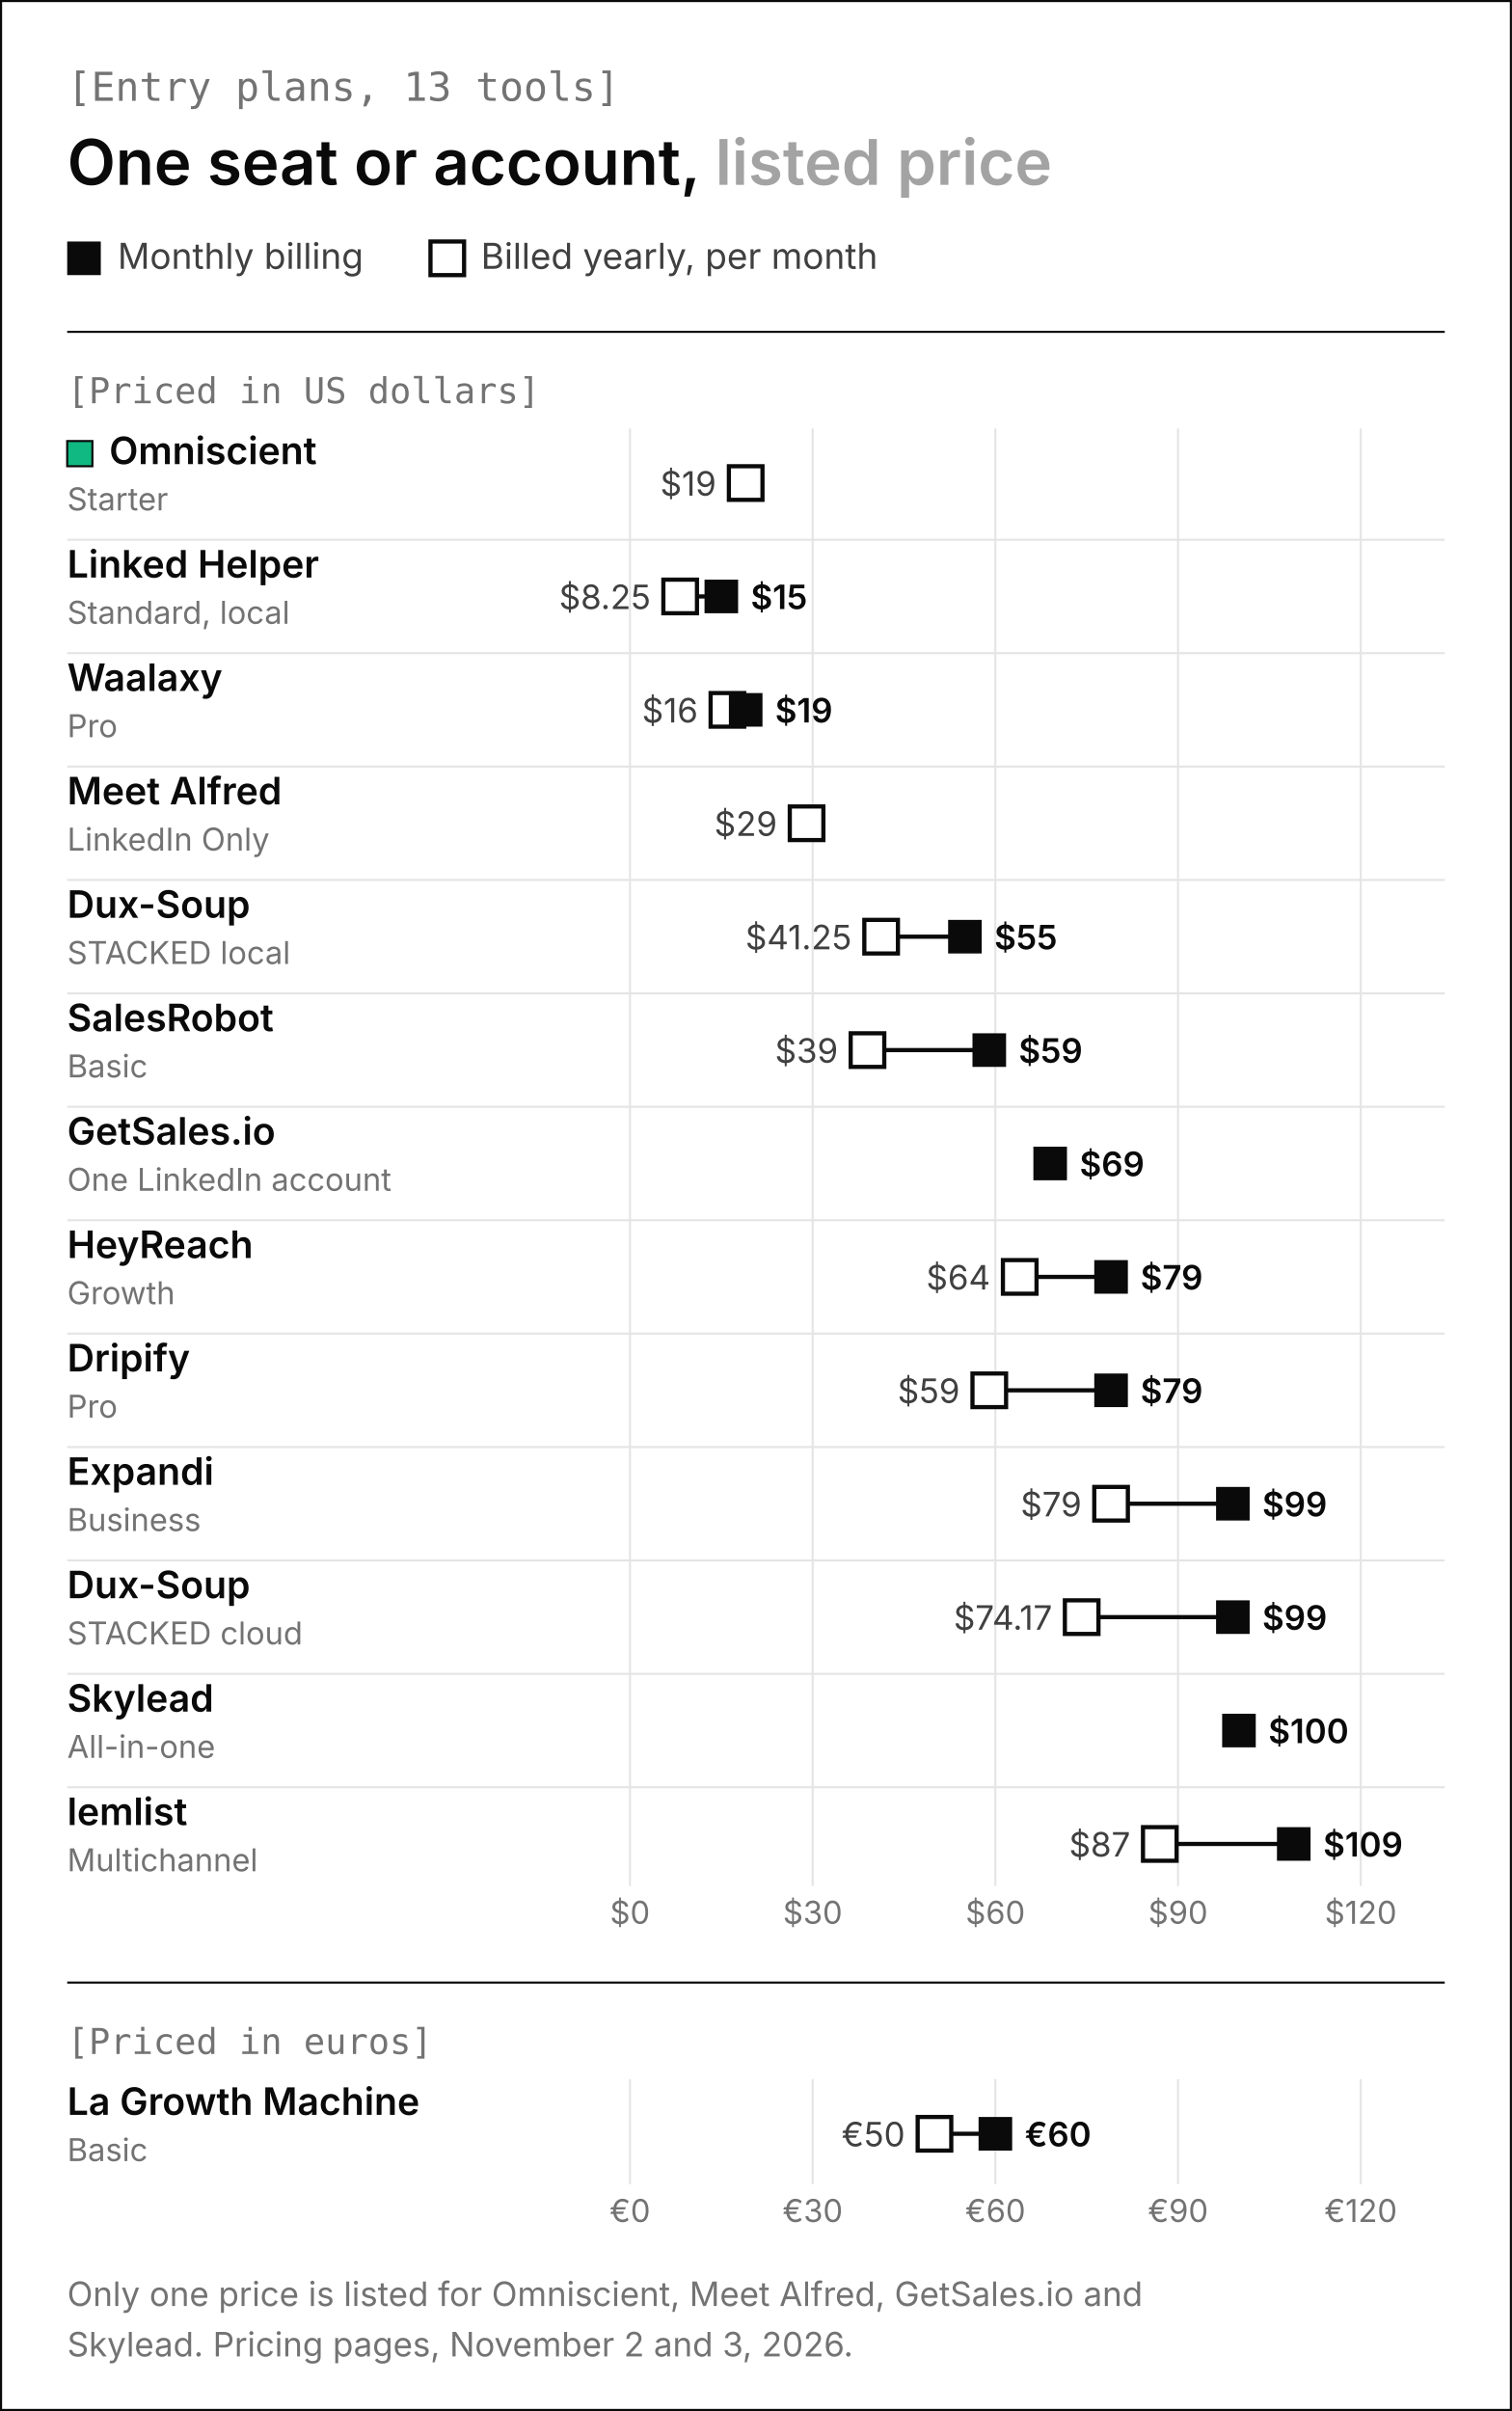
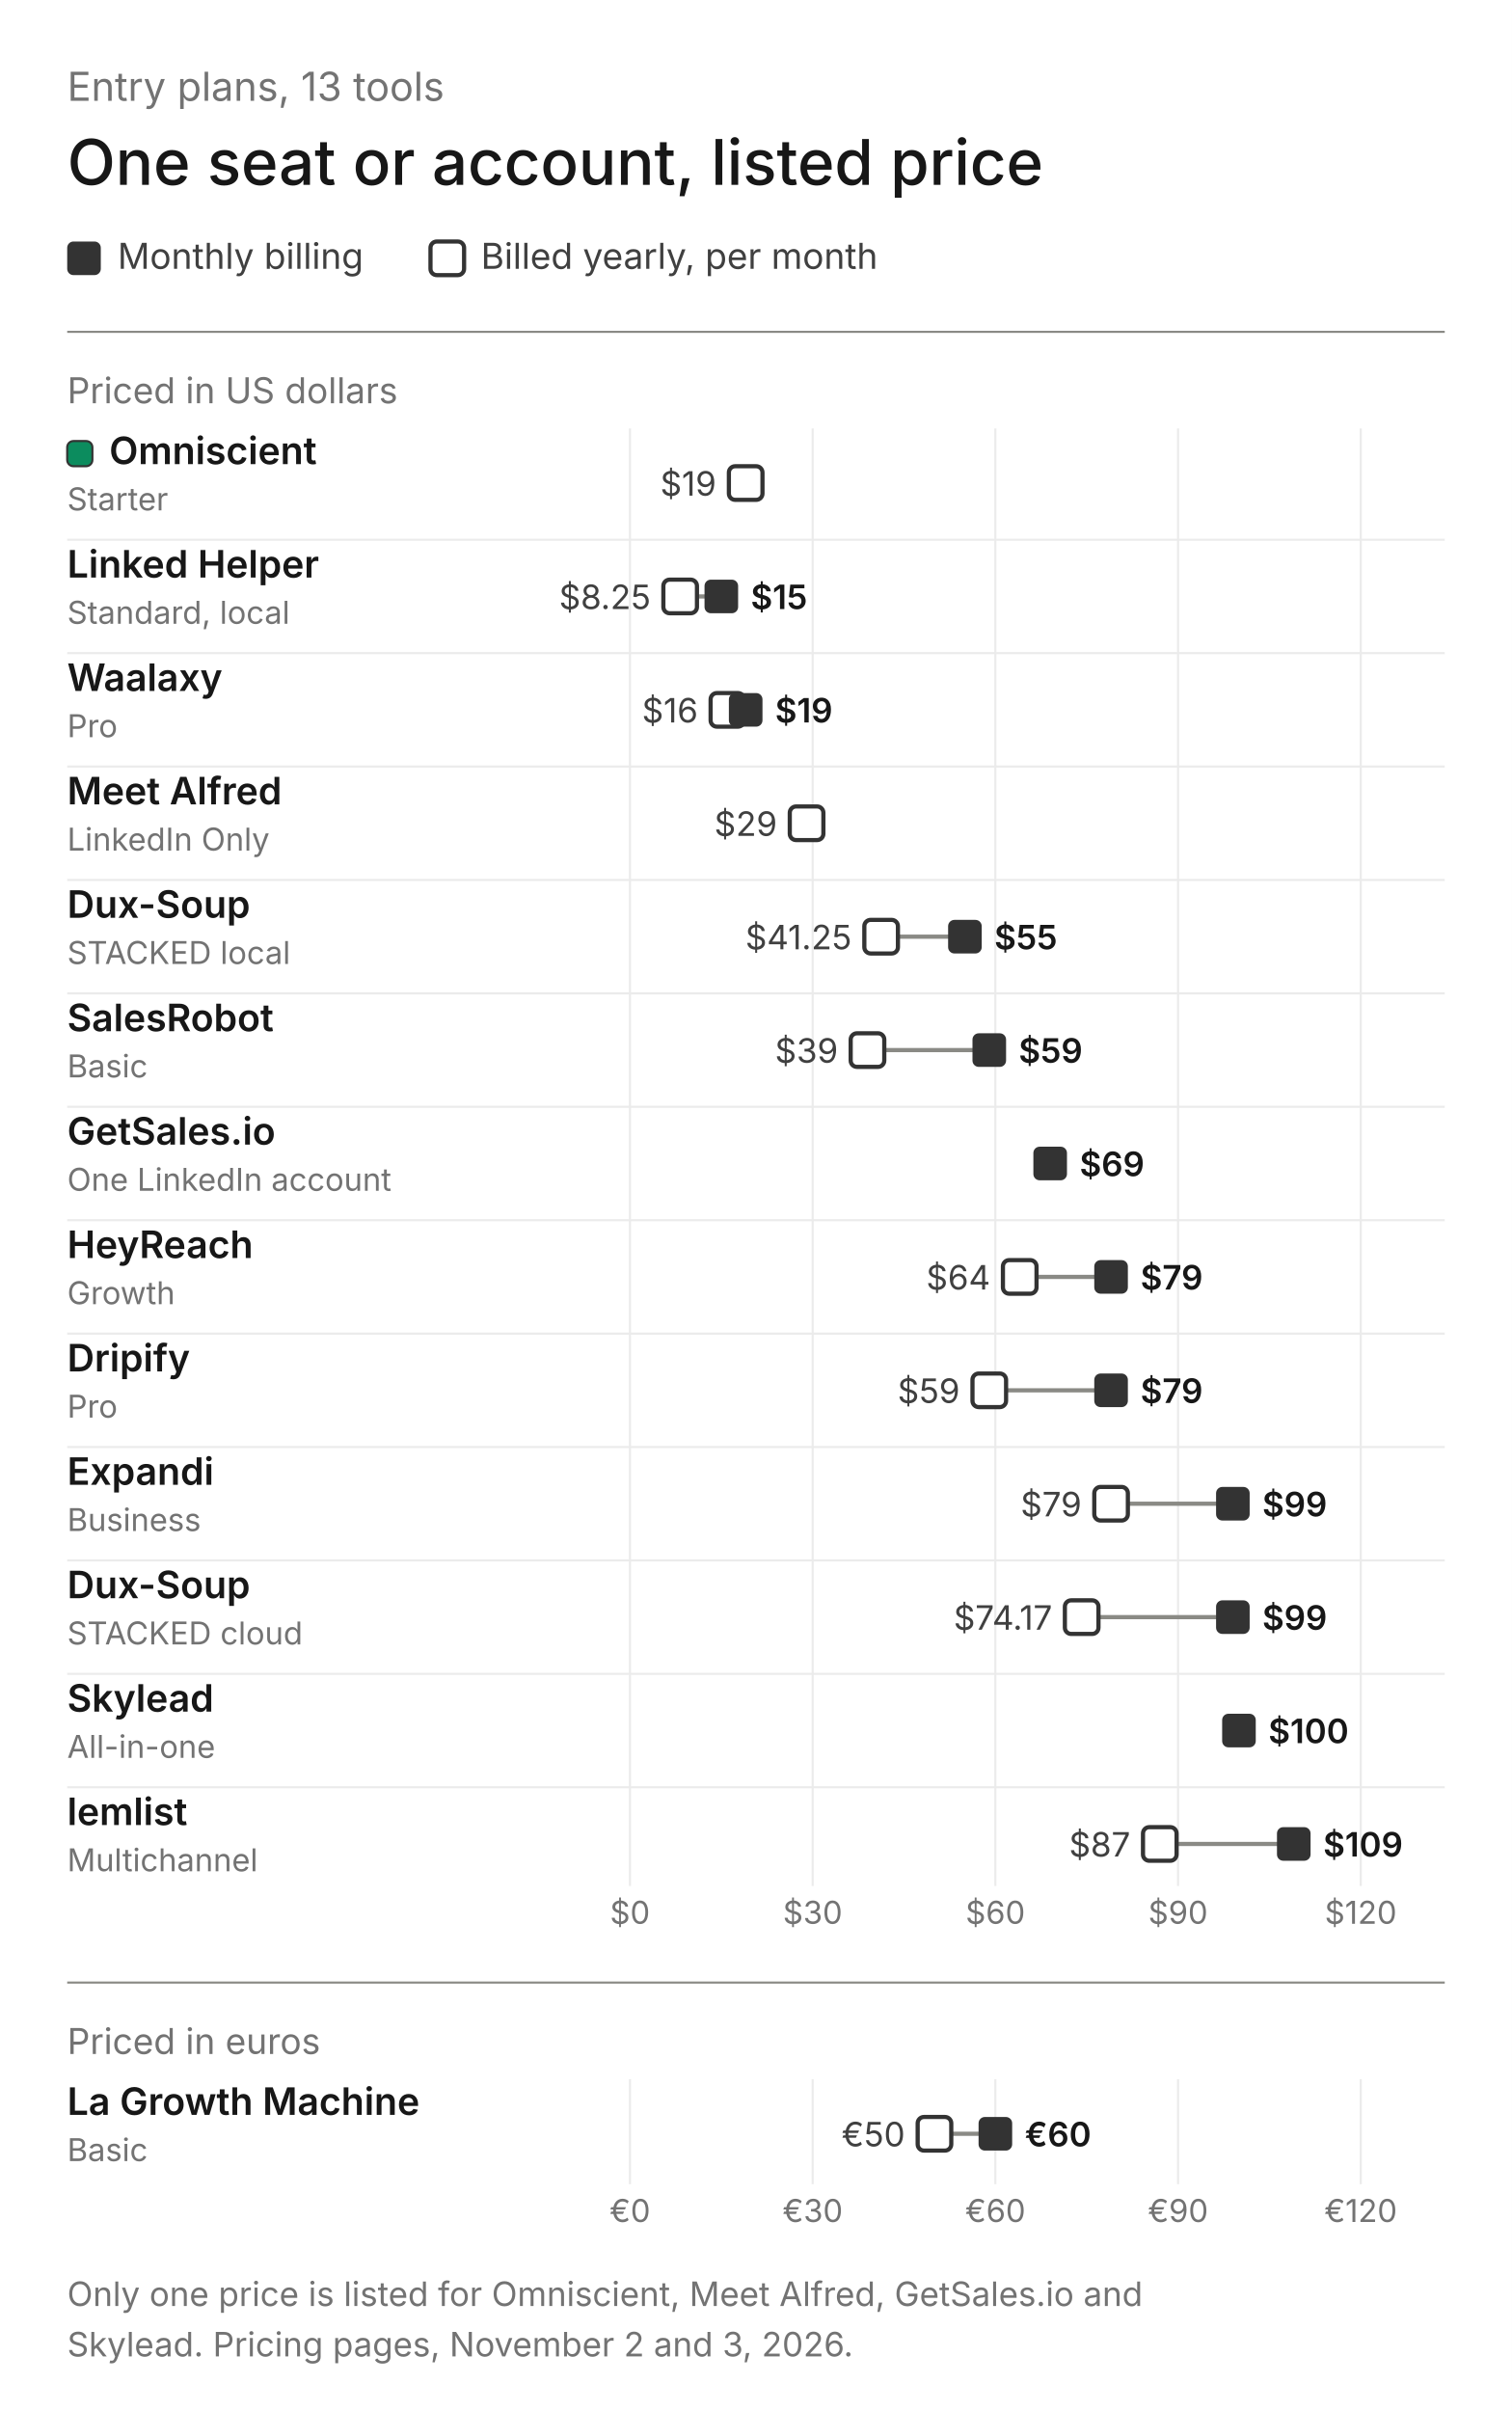
<svg xmlns="http://www.w3.org/2000/svg" viewBox="0 0 720 1148" width="720" height="1148" role="img" aria-labelledby="t d" font-family="Inter, system-ui, sans-serif">
  <rect width="720" height="1148" fill="#ffffff" />
-   <rect x="0.5" y="0.5" width="719" height="1147" fill="none" stroke="#0a0a0a" />
-   <text x="32" y="48" font-family="Geist Mono, ui-monospace, monospace" font-size="19" fill="#737373">[Entry plans, 13 tools]</text>
-   <text x="32" y="88" font-size="30" font-weight="600" fill="#0a0a0a">One seat or account, <tspan fill="#a3a3a3">listed price</tspan>
+   <text x="32" y="48" font-family="Inter, system-ui, sans-serif" font-size="19" fill="#737373">Entry plans, 13 tools</text>
+   <text x="32" y="88" font-size="30" font-weight="500" fill="#171717">One seat or account, <tspan fill="#171717">listed price</tspan>
  </text>
-   <rect x="32" y="115" width="16" height="16" fill="#0a0a0a" />
+   <rect x="32" y="115" width="16" height="16" fill="#333333" rx="3" />
  <text x="56" y="128" font-size="17" fill="#404040">Monthly billing</text>
-   <rect x="205" y="115" width="16" height="16" fill="#ffffff" stroke="#0a0a0a" stroke-width="2" />
+   <rect x="205" y="115" width="16" height="16" fill="#ffffff" stroke="#333333" stroke-width="2" rx="3" />
  <text x="229" y="128" font-size="17" fill="#404040">Billed yearly, per month</text>
-   <line x1="32" x2="688" y1="158" y2="158" stroke="#0a0a0a" />
-   <text x="32" y="192" font-family="Geist Mono, ui-monospace, monospace" font-size="17" fill="#737373">[Priced in US dollars]</text>
-   <line x1="300.0" x2="300.0" y1="204" y2="898" stroke="#e5e5e5" />
-   <line x1="387.0" x2="387.0" y1="204" y2="898" stroke="#e5e5e5" />
-   <line x1="474.0" x2="474.0" y1="204" y2="898" stroke="#e5e5e5" />
-   <line x1="561.0" x2="561.0" y1="204" y2="898" stroke="#e5e5e5" />
-   <line x1="648.0" x2="648.0" y1="204" y2="898" stroke="#e5e5e5" />
-   <rect x="32" y="210" width="12" height="12" fill="#10b981" stroke="#0a0a0a" />
-   <text x="52" y="221" font-size="18" font-weight="600" fill="#0a0a0a">Omniscient</text>
+   <line x1="32" x2="688" y1="158" y2="158" stroke="#8a8a85" />
+   <text x="32" y="192" font-family="Inter, system-ui, sans-serif" font-size="17" fill="#737373">Priced in US dollars</text>
+   <line x1="300.0" x2="300.0" y1="204" y2="898" stroke="#ebebeb" />
+   <line x1="387.0" x2="387.0" y1="204" y2="898" stroke="#ebebeb" />
+   <line x1="474.0" x2="474.0" y1="204" y2="898" stroke="#ebebeb" />
+   <line x1="561.0" x2="561.0" y1="204" y2="898" stroke="#ebebeb" />
+   <line x1="648.0" x2="648.0" y1="204" y2="898" stroke="#ebebeb" />
+   <rect x="32" y="210" width="12" height="12" fill="#0c8c5e" stroke="#333333" rx="3" />
+   <text x="52" y="221" font-size="18" font-weight="600" fill="#171717">Omniscient</text>
  <text x="32" y="243" font-size="15" fill="#737373">Starter</text>
-   <rect x="347.1" y="222" width="16" height="16" fill="#ffffff" stroke="#0a0a0a" stroke-width="2" />
+   <rect x="347.1" y="222" width="16" height="16" fill="#ffffff" stroke="#333333" stroke-width="2" rx="3" />
  <text x="341.1" y="236" font-size="16" fill="#404040" text-anchor="end">$19</text>
-   <line x1="32" x2="688" y1="257" y2="257" stroke="#e5e5e5" />
-   <text x="32" y="275" font-size="18" font-weight="600" fill="#0a0a0a">Linked Helper</text>
+   <line x1="32" x2="688" y1="257" y2="257" stroke="#ebebeb" />
+   <text x="32" y="275" font-size="18" font-weight="600" fill="#171717">Linked Helper</text>
  <text x="32" y="297" font-size="15" fill="#737373">Standard, local</text>
-   <line x1="323.9" x2="343.5" y1="284" y2="284" stroke="#0a0a0a" stroke-width="2" />
-   <rect x="315.9" y="276" width="16" height="16" fill="#ffffff" stroke="#0a0a0a" stroke-width="2" />
+   <line x1="323.9" x2="343.5" y1="284" y2="284" stroke="#8a8a85" stroke-width="2" />
+   <rect x="315.9" y="276" width="16" height="16" fill="#ffffff" stroke="#333333" stroke-width="2" rx="3" />
  <text x="309.9" y="290" font-size="16" fill="#404040" text-anchor="end">$8.25</text>
-   <rect x="335.5" y="276" width="16" height="16" fill="#0a0a0a" />
-   <text x="357.5" y="290" font-size="16" font-weight="600" fill="#0a0a0a">$15</text>
-   <line x1="32" x2="688" y1="311" y2="311" stroke="#e5e5e5" />
-   <text x="32" y="329" font-size="18" font-weight="600" fill="#0a0a0a">Waalaxy</text>
+   <rect x="335.5" y="276" width="16" height="16" fill="#333333" rx="3" />
+   <text x="357.5" y="290" font-size="16" font-weight="600" fill="#171717">$15</text>
+   <line x1="32" x2="688" y1="311" y2="311" stroke="#ebebeb" />
+   <text x="32" y="329" font-size="18" font-weight="600" fill="#171717">Waalaxy</text>
  <text x="32" y="351" font-size="15" fill="#737373">Pro</text>
-   <line x1="346.4" x2="355.1" y1="338" y2="338" stroke="#0a0a0a" stroke-width="2" />
-   <rect x="338.4" y="330" width="16" height="16" fill="#ffffff" stroke="#0a0a0a" stroke-width="2" />
+   <line x1="346.4" x2="355.1" y1="338" y2="338" stroke="#8a8a85" stroke-width="2" />
+   <rect x="338.4" y="330" width="16" height="16" fill="#ffffff" stroke="#333333" stroke-width="2" rx="3" />
  <text x="332.4" y="344" font-size="16" fill="#404040" text-anchor="end">$16</text>
-   <rect x="347.1" y="330" width="16" height="16" fill="#0a0a0a" />
-   <text x="369.1" y="344" font-size="16" font-weight="600" fill="#0a0a0a">$19</text>
-   <line x1="32" x2="688" y1="365" y2="365" stroke="#e5e5e5" />
-   <text x="32" y="383" font-size="18" font-weight="600" fill="#0a0a0a">Meet Alfred</text>
+   <rect x="347.1" y="330" width="16" height="16" fill="#333333" rx="3" />
+   <text x="369.1" y="344" font-size="16" font-weight="600" fill="#171717">$19</text>
+   <line x1="32" x2="688" y1="365" y2="365" stroke="#ebebeb" />
+   <text x="32" y="383" font-size="18" font-weight="600" fill="#171717">Meet Alfred</text>
  <text x="32" y="405" font-size="15" fill="#737373">LinkedIn Only</text>
-   <rect x="376.1" y="384" width="16" height="16" fill="#ffffff" stroke="#0a0a0a" stroke-width="2" />
+   <rect x="376.1" y="384" width="16" height="16" fill="#ffffff" stroke="#333333" stroke-width="2" rx="3" />
  <text x="370.1" y="398" font-size="16" fill="#404040" text-anchor="end">$29</text>
-   <line x1="32" x2="688" y1="419" y2="419" stroke="#e5e5e5" />
-   <text x="32" y="437" font-size="18" font-weight="600" fill="#0a0a0a">Dux-Soup</text>
+   <line x1="32" x2="688" y1="419" y2="419" stroke="#ebebeb" />
+   <text x="32" y="437" font-size="18" font-weight="600" fill="#171717">Dux-Soup</text>
  <text x="32" y="459" font-size="15" fill="#737373">STACKED local</text>
-   <line x1="419.6" x2="459.5" y1="446" y2="446" stroke="#0a0a0a" stroke-width="2" />
-   <rect x="411.6" y="438" width="16" height="16" fill="#ffffff" stroke="#0a0a0a" stroke-width="2" />
+   <line x1="419.6" x2="459.5" y1="446" y2="446" stroke="#8a8a85" stroke-width="2" />
+   <rect x="411.6" y="438" width="16" height="16" fill="#ffffff" stroke="#333333" stroke-width="2" rx="3" />
  <text x="405.6" y="452" font-size="16" fill="#404040" text-anchor="end">$41.25</text>
-   <rect x="451.5" y="438" width="16" height="16" fill="#0a0a0a" />
-   <text x="473.5" y="452" font-size="16" font-weight="600" fill="#0a0a0a">$55</text>
-   <line x1="32" x2="688" y1="473" y2="473" stroke="#e5e5e5" />
-   <text x="32" y="491" font-size="18" font-weight="600" fill="#0a0a0a">SalesRobot</text>
+   <rect x="451.5" y="438" width="16" height="16" fill="#333333" rx="3" />
+   <text x="473.5" y="452" font-size="16" font-weight="600" fill="#171717">$55</text>
+   <line x1="32" x2="688" y1="473" y2="473" stroke="#ebebeb" />
+   <text x="32" y="491" font-size="18" font-weight="600" fill="#171717">SalesRobot</text>
  <text x="32" y="513" font-size="15" fill="#737373">Basic</text>
-   <line x1="413.1" x2="471.1" y1="500" y2="500" stroke="#0a0a0a" stroke-width="2" />
-   <rect x="405.1" y="492" width="16" height="16" fill="#ffffff" stroke="#0a0a0a" stroke-width="2" />
+   <line x1="413.1" x2="471.1" y1="500" y2="500" stroke="#8a8a85" stroke-width="2" />
+   <rect x="405.1" y="492" width="16" height="16" fill="#ffffff" stroke="#333333" stroke-width="2" rx="3" />
  <text x="399.1" y="506" font-size="16" fill="#404040" text-anchor="end">$39</text>
-   <rect x="463.1" y="492" width="16" height="16" fill="#0a0a0a" />
-   <text x="485.1" y="506" font-size="16" font-weight="600" fill="#0a0a0a">$59</text>
-   <line x1="32" x2="688" y1="527" y2="527" stroke="#e5e5e5" />
-   <text x="32" y="545" font-size="18" font-weight="600" fill="#0a0a0a">GetSales.io</text>
+   <rect x="463.1" y="492" width="16" height="16" fill="#333333" rx="3" />
+   <text x="485.1" y="506" font-size="16" font-weight="600" fill="#171717">$59</text>
+   <line x1="32" x2="688" y1="527" y2="527" stroke="#ebebeb" />
+   <text x="32" y="545" font-size="18" font-weight="600" fill="#171717">GetSales.io</text>
  <text x="32" y="567" font-size="15" fill="#737373">One LinkedIn account</text>
-   <rect x="492.1" y="546" width="16" height="16" fill="#0a0a0a" />
-   <text x="514.1" y="560" font-size="16" font-weight="600" fill="#0a0a0a">$69</text>
-   <line x1="32" x2="688" y1="581" y2="581" stroke="#e5e5e5" />
-   <text x="32" y="599" font-size="18" font-weight="600" fill="#0a0a0a">HeyReach</text>
+   <rect x="492.1" y="546" width="16" height="16" fill="#333333" rx="3" />
+   <text x="514.1" y="560" font-size="16" font-weight="600" fill="#171717">$69</text>
+   <line x1="32" x2="688" y1="581" y2="581" stroke="#ebebeb" />
+   <text x="32" y="599" font-size="18" font-weight="600" fill="#171717">HeyReach</text>
  <text x="32" y="621" font-size="15" fill="#737373">Growth</text>
-   <line x1="485.6" x2="529.1" y1="608" y2="608" stroke="#0a0a0a" stroke-width="2" />
-   <rect x="477.6" y="600" width="16" height="16" fill="#ffffff" stroke="#0a0a0a" stroke-width="2" />
+   <line x1="485.6" x2="529.1" y1="608" y2="608" stroke="#8a8a85" stroke-width="2" />
+   <rect x="477.6" y="600" width="16" height="16" fill="#ffffff" stroke="#333333" stroke-width="2" rx="3" />
  <text x="471.6" y="614" font-size="16" fill="#404040" text-anchor="end">$64</text>
-   <rect x="521.1" y="600" width="16" height="16" fill="#0a0a0a" />
-   <text x="543.1" y="614" font-size="16" font-weight="600" fill="#0a0a0a">$79</text>
-   <line x1="32" x2="688" y1="635" y2="635" stroke="#e5e5e5" />
-   <text x="32" y="653" font-size="18" font-weight="600" fill="#0a0a0a">Dripify</text>
+   <rect x="521.1" y="600" width="16" height="16" fill="#333333" rx="3" />
+   <text x="543.1" y="614" font-size="16" font-weight="600" fill="#171717">$79</text>
+   <line x1="32" x2="688" y1="635" y2="635" stroke="#ebebeb" />
+   <text x="32" y="653" font-size="18" font-weight="600" fill="#171717">Dripify</text>
  <text x="32" y="675" font-size="15" fill="#737373">Pro</text>
-   <line x1="471.1" x2="529.1" y1="662" y2="662" stroke="#0a0a0a" stroke-width="2" />
-   <rect x="463.1" y="654" width="16" height="16" fill="#ffffff" stroke="#0a0a0a" stroke-width="2" />
+   <line x1="471.1" x2="529.1" y1="662" y2="662" stroke="#8a8a85" stroke-width="2" />
+   <rect x="463.1" y="654" width="16" height="16" fill="#ffffff" stroke="#333333" stroke-width="2" rx="3" />
  <text x="457.1" y="668" font-size="16" fill="#404040" text-anchor="end">$59</text>
-   <rect x="521.1" y="654" width="16" height="16" fill="#0a0a0a" />
-   <text x="543.1" y="668" font-size="16" font-weight="600" fill="#0a0a0a">$79</text>
-   <line x1="32" x2="688" y1="689" y2="689" stroke="#e5e5e5" />
-   <text x="32" y="707" font-size="18" font-weight="600" fill="#0a0a0a">Expandi</text>
+   <rect x="521.1" y="654" width="16" height="16" fill="#333333" rx="3" />
+   <text x="543.1" y="668" font-size="16" font-weight="600" fill="#171717">$79</text>
+   <line x1="32" x2="688" y1="689" y2="689" stroke="#ebebeb" />
+   <text x="32" y="707" font-size="18" font-weight="600" fill="#171717">Expandi</text>
  <text x="32" y="729" font-size="15" fill="#737373">Business</text>
-   <line x1="529.1" x2="587.1" y1="716" y2="716" stroke="#0a0a0a" stroke-width="2" />
-   <rect x="521.1" y="708" width="16" height="16" fill="#ffffff" stroke="#0a0a0a" stroke-width="2" />
+   <line x1="529.1" x2="587.1" y1="716" y2="716" stroke="#8a8a85" stroke-width="2" />
+   <rect x="521.1" y="708" width="16" height="16" fill="#ffffff" stroke="#333333" stroke-width="2" rx="3" />
  <text x="515.1" y="722" font-size="16" fill="#404040" text-anchor="end">$79</text>
-   <rect x="579.1" y="708" width="16" height="16" fill="#0a0a0a" />
-   <text x="601.1" y="722" font-size="16" font-weight="600" fill="#0a0a0a">$99</text>
-   <line x1="32" x2="688" y1="743" y2="743" stroke="#e5e5e5" />
-   <text x="32" y="761" font-size="18" font-weight="600" fill="#0a0a0a">Dux-Soup</text>
+   <rect x="579.1" y="708" width="16" height="16" fill="#333333" rx="3" />
+   <text x="601.1" y="722" font-size="16" font-weight="600" fill="#171717">$99</text>
+   <line x1="32" x2="688" y1="743" y2="743" stroke="#ebebeb" />
+   <text x="32" y="761" font-size="18" font-weight="600" fill="#171717">Dux-Soup</text>
  <text x="32" y="783" font-size="15" fill="#737373">STACKED cloud</text>
-   <line x1="515.1" x2="587.1" y1="770" y2="770" stroke="#0a0a0a" stroke-width="2" />
-   <rect x="507.1" y="762" width="16" height="16" fill="#ffffff" stroke="#0a0a0a" stroke-width="2" />
+   <line x1="515.1" x2="587.1" y1="770" y2="770" stroke="#8a8a85" stroke-width="2" />
+   <rect x="507.1" y="762" width="16" height="16" fill="#ffffff" stroke="#333333" stroke-width="2" rx="3" />
  <text x="501.1" y="776" font-size="16" fill="#404040" text-anchor="end">$74.17</text>
-   <rect x="579.1" y="762" width="16" height="16" fill="#0a0a0a" />
-   <text x="601.1" y="776" font-size="16" font-weight="600" fill="#0a0a0a">$99</text>
-   <line x1="32" x2="688" y1="797" y2="797" stroke="#e5e5e5" />
-   <text x="32" y="815" font-size="18" font-weight="600" fill="#0a0a0a">Skylead</text>
+   <rect x="579.1" y="762" width="16" height="16" fill="#333333" rx="3" />
+   <text x="601.1" y="776" font-size="16" font-weight="600" fill="#171717">$99</text>
+   <line x1="32" x2="688" y1="797" y2="797" stroke="#ebebeb" />
+   <text x="32" y="815" font-size="18" font-weight="600" fill="#171717">Skylead</text>
  <text x="32" y="837" font-size="15" fill="#737373">All-in-one</text>
-   <rect x="582.0" y="816" width="16" height="16" fill="#0a0a0a" />
-   <text x="604.0" y="830" font-size="16" font-weight="600" fill="#0a0a0a">$100</text>
-   <line x1="32" x2="688" y1="851" y2="851" stroke="#e5e5e5" />
-   <text x="32" y="869" font-size="18" font-weight="600" fill="#0a0a0a">lemlist</text>
+   <rect x="582.0" y="816" width="16" height="16" fill="#333333" rx="3" />
+   <text x="604.0" y="830" font-size="16" font-weight="600" fill="#171717">$100</text>
+   <line x1="32" x2="688" y1="851" y2="851" stroke="#ebebeb" />
+   <text x="32" y="869" font-size="18" font-weight="600" fill="#171717">lemlist</text>
  <text x="32" y="891" font-size="15" fill="#737373">Multichannel</text>
-   <line x1="552.3" x2="616.1" y1="878" y2="878" stroke="#0a0a0a" stroke-width="2" />
-   <rect x="544.3" y="870" width="16" height="16" fill="#ffffff" stroke="#0a0a0a" stroke-width="2" />
+   <line x1="552.3" x2="616.1" y1="878" y2="878" stroke="#8a8a85" stroke-width="2" />
+   <rect x="544.3" y="870" width="16" height="16" fill="#ffffff" stroke="#333333" stroke-width="2" rx="3" />
  <text x="538.3" y="884" font-size="16" fill="#404040" text-anchor="end">$87</text>
-   <rect x="608.1" y="870" width="16" height="16" fill="#0a0a0a" />
-   <text x="630.1" y="884" font-size="16" font-weight="600" fill="#0a0a0a">$109</text>
+   <rect x="608.1" y="870" width="16" height="16" fill="#333333" rx="3" />
+   <text x="630.1" y="884" font-size="16" font-weight="600" fill="#171717">$109</text>
  <text x="300.0" y="916" font-size="15" fill="#737373" text-anchor="middle">$0</text>
  <text x="387.0" y="916" font-size="15" fill="#737373" text-anchor="middle">$30</text>
  <text x="474.0" y="916" font-size="15" fill="#737373" text-anchor="middle">$60</text>
  <text x="561.0" y="916" font-size="15" fill="#737373" text-anchor="middle">$90</text>
  <text x="648.0" y="916" font-size="15" fill="#737373" text-anchor="middle">$120</text>
-   <line x1="32" x2="688" y1="944" y2="944" stroke="#0a0a0a" />
-   <text x="32" y="978" font-family="Geist Mono, ui-monospace, monospace" font-size="17" fill="#737373">[Priced in euros]</text>
-   <line x1="300.0" x2="300.0" y1="990" y2="1040" stroke="#e5e5e5" />
-   <line x1="387.0" x2="387.0" y1="990" y2="1040" stroke="#e5e5e5" />
-   <line x1="474.0" x2="474.0" y1="990" y2="1040" stroke="#e5e5e5" />
-   <line x1="561.0" x2="561.0" y1="990" y2="1040" stroke="#e5e5e5" />
-   <line x1="648.0" x2="648.0" y1="990" y2="1040" stroke="#e5e5e5" />
-   <text x="32" y="1007" font-size="18" font-weight="600" fill="#0a0a0a">La Growth Machine</text>
+   <line x1="32" x2="688" y1="944" y2="944" stroke="#8a8a85" />
+   <text x="32" y="978" font-family="Inter, system-ui, sans-serif" font-size="17" fill="#737373">Priced in euros</text>
+   <line x1="300.0" x2="300.0" y1="990" y2="1040" stroke="#ebebeb" />
+   <line x1="387.0" x2="387.0" y1="990" y2="1040" stroke="#ebebeb" />
+   <line x1="474.0" x2="474.0" y1="990" y2="1040" stroke="#ebebeb" />
+   <line x1="561.0" x2="561.0" y1="990" y2="1040" stroke="#ebebeb" />
+   <line x1="648.0" x2="648.0" y1="990" y2="1040" stroke="#ebebeb" />
+   <text x="32" y="1007" font-size="18" font-weight="600" fill="#171717">La Growth Machine</text>
  <text x="32" y="1029" font-size="15" fill="#737373">Basic</text>
-   <line x1="445.0" x2="474.0" y1="1016" y2="1016" stroke="#0a0a0a" stroke-width="2" />
-   <rect x="437.0" y="1008" width="16" height="16" fill="#ffffff" stroke="#0a0a0a" stroke-width="2" />
+   <line x1="445.0" x2="474.0" y1="1016" y2="1016" stroke="#8a8a85" stroke-width="2" />
+   <rect x="437.0" y="1008" width="16" height="16" fill="#ffffff" stroke="#333333" stroke-width="2" rx="3" />
  <text x="431.0" y="1022" font-size="16" fill="#404040" text-anchor="end">€50</text>
-   <rect x="466.0" y="1008" width="16" height="16" fill="#0a0a0a" />
-   <text x="488.0" y="1022" font-size="16" font-weight="600" fill="#0a0a0a">€60</text>
+   <rect x="466.0" y="1008" width="16" height="16" fill="#333333" rx="3" />
+   <text x="488.0" y="1022" font-size="16" font-weight="600" fill="#171717">€60</text>
  <text x="300.0" y="1058" font-size="15" fill="#737373" text-anchor="middle">€0</text>
  <text x="387.0" y="1058" font-size="15" fill="#737373" text-anchor="middle">€30</text>
  <text x="474.0" y="1058" font-size="15" fill="#737373" text-anchor="middle">€60</text>
  <text x="561.0" y="1058" font-size="15" fill="#737373" text-anchor="middle">€90</text>
  <text x="648.0" y="1058" font-size="15" fill="#737373" text-anchor="middle">€120</text>
  <text x="32" y="1098" font-size="16" fill="#737373">Only one price is listed for Omniscient, Meet Alfred, GetSales.io and</text>
  <text x="32" y="1122" font-size="16" fill="#737373">Skylead. Pricing pages, November 2 and 3, 2026.</text>
</svg>
